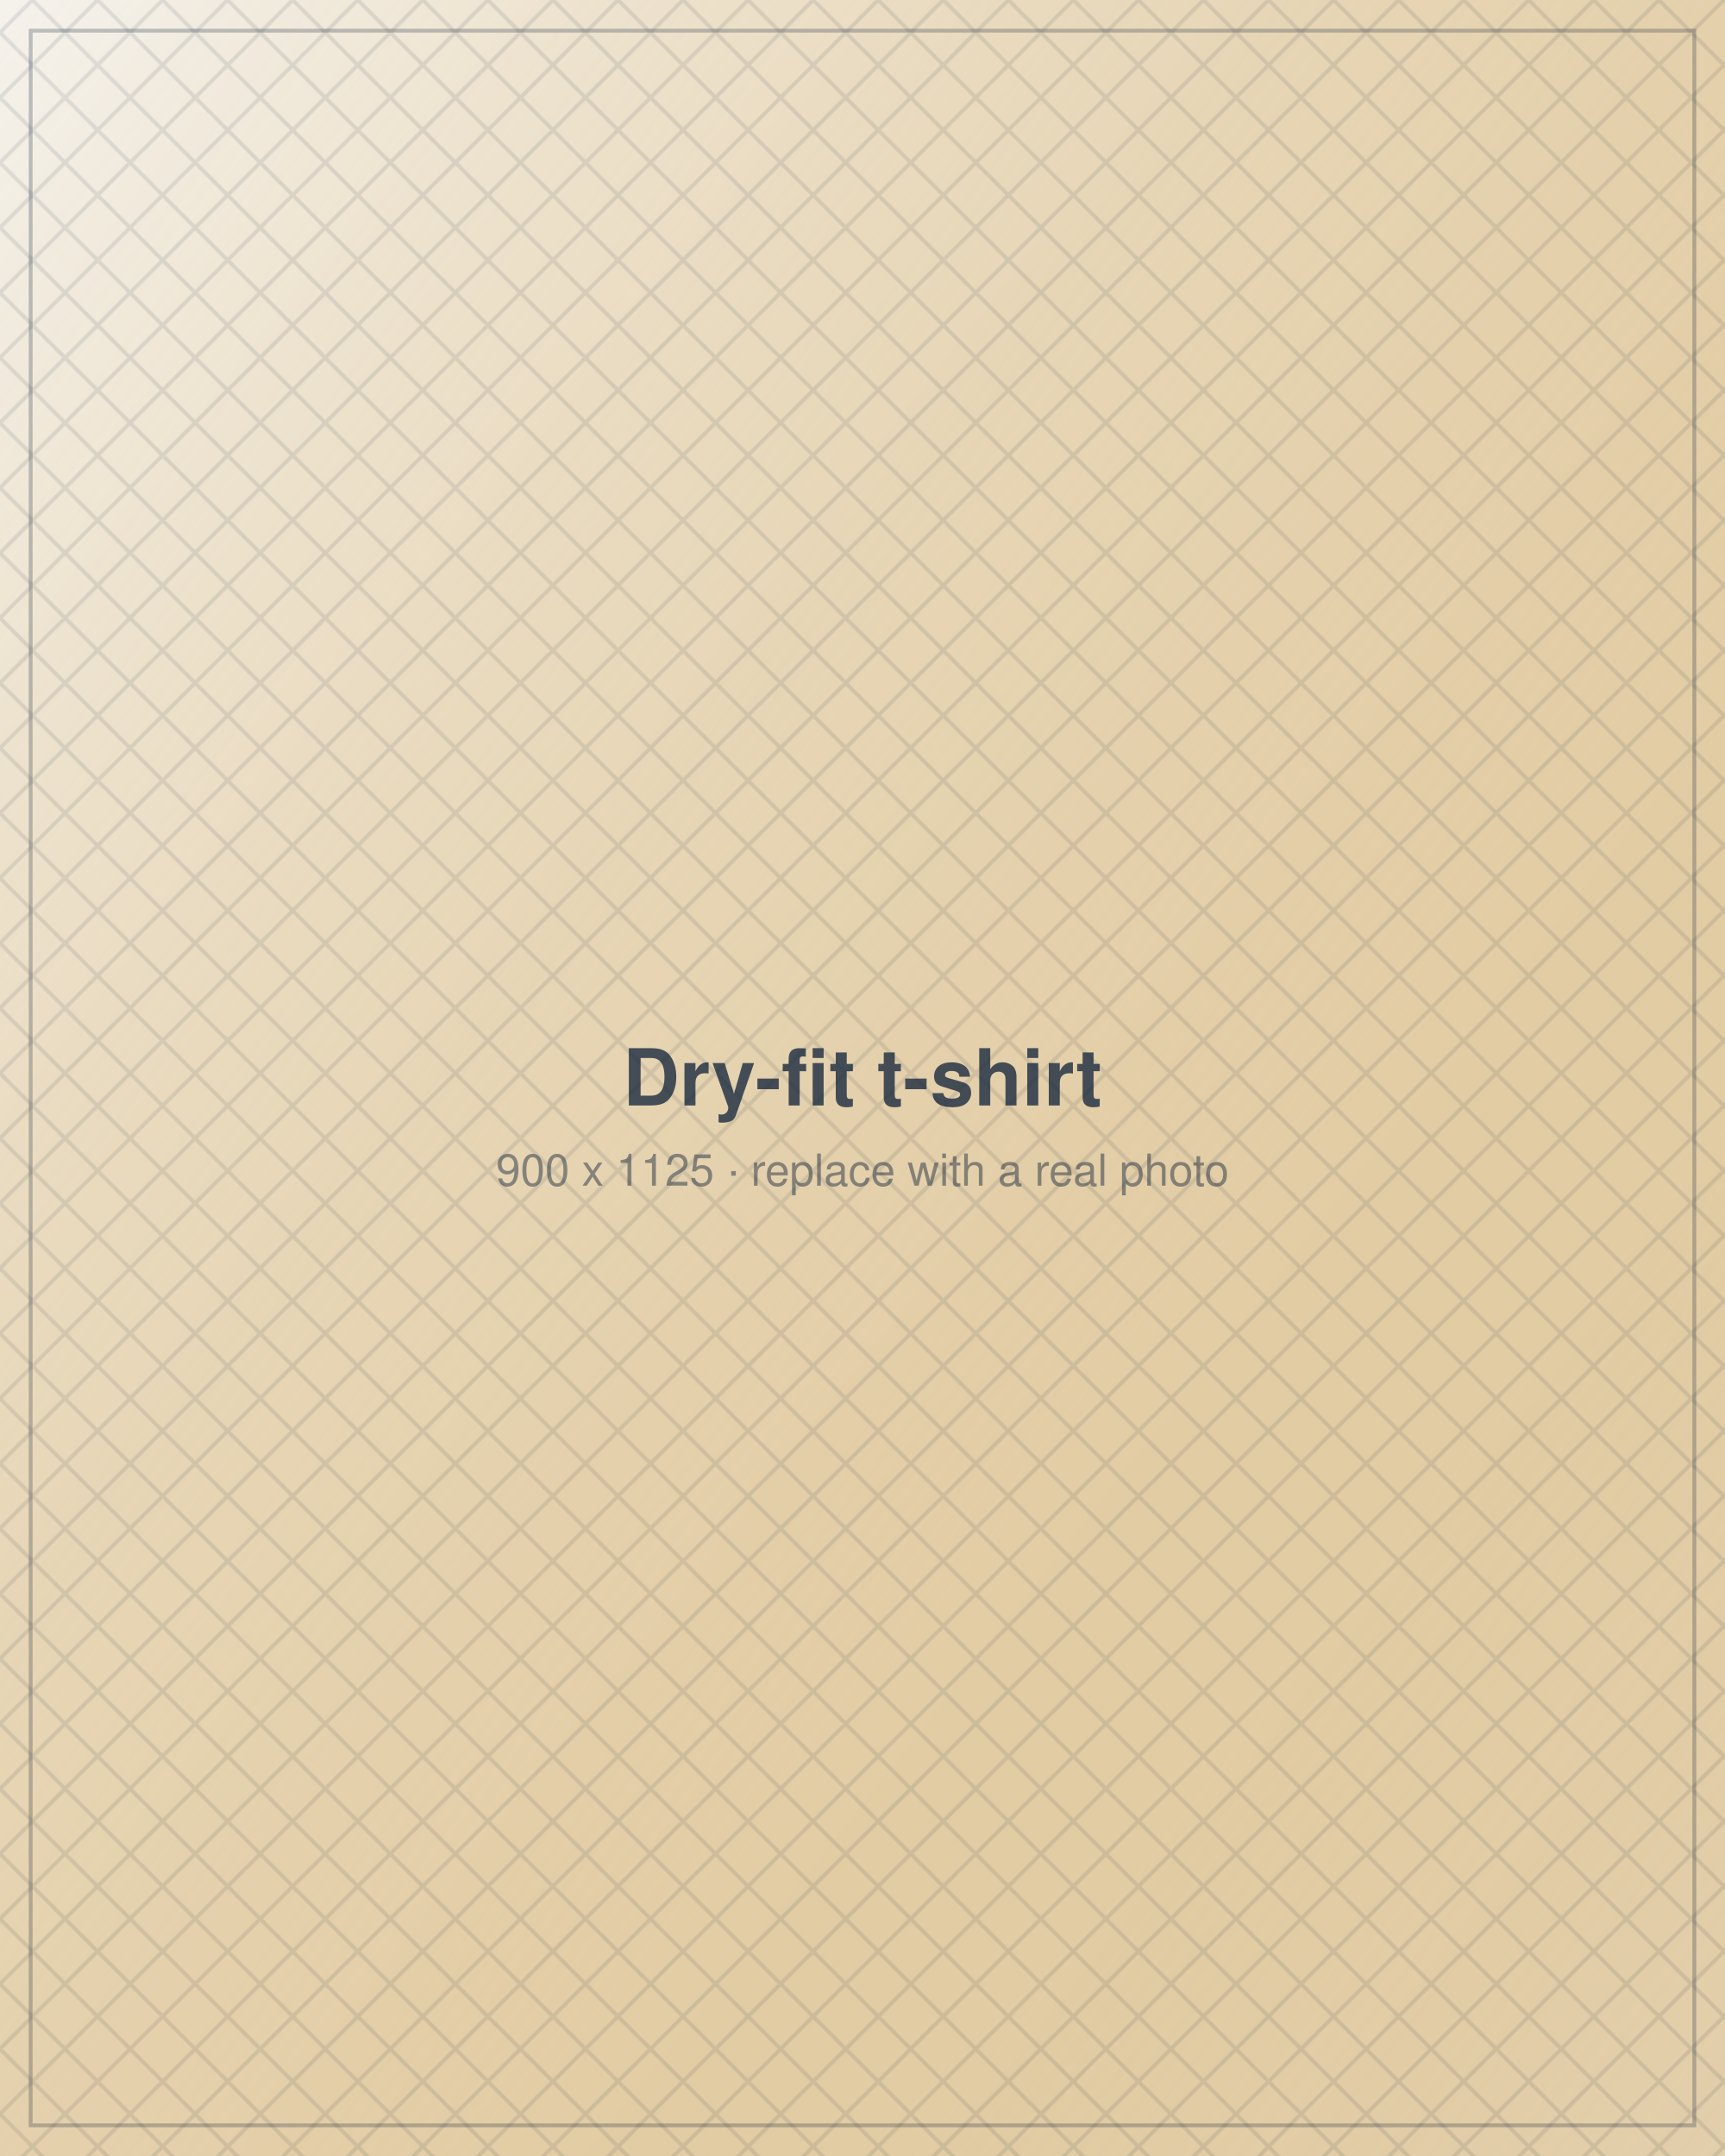
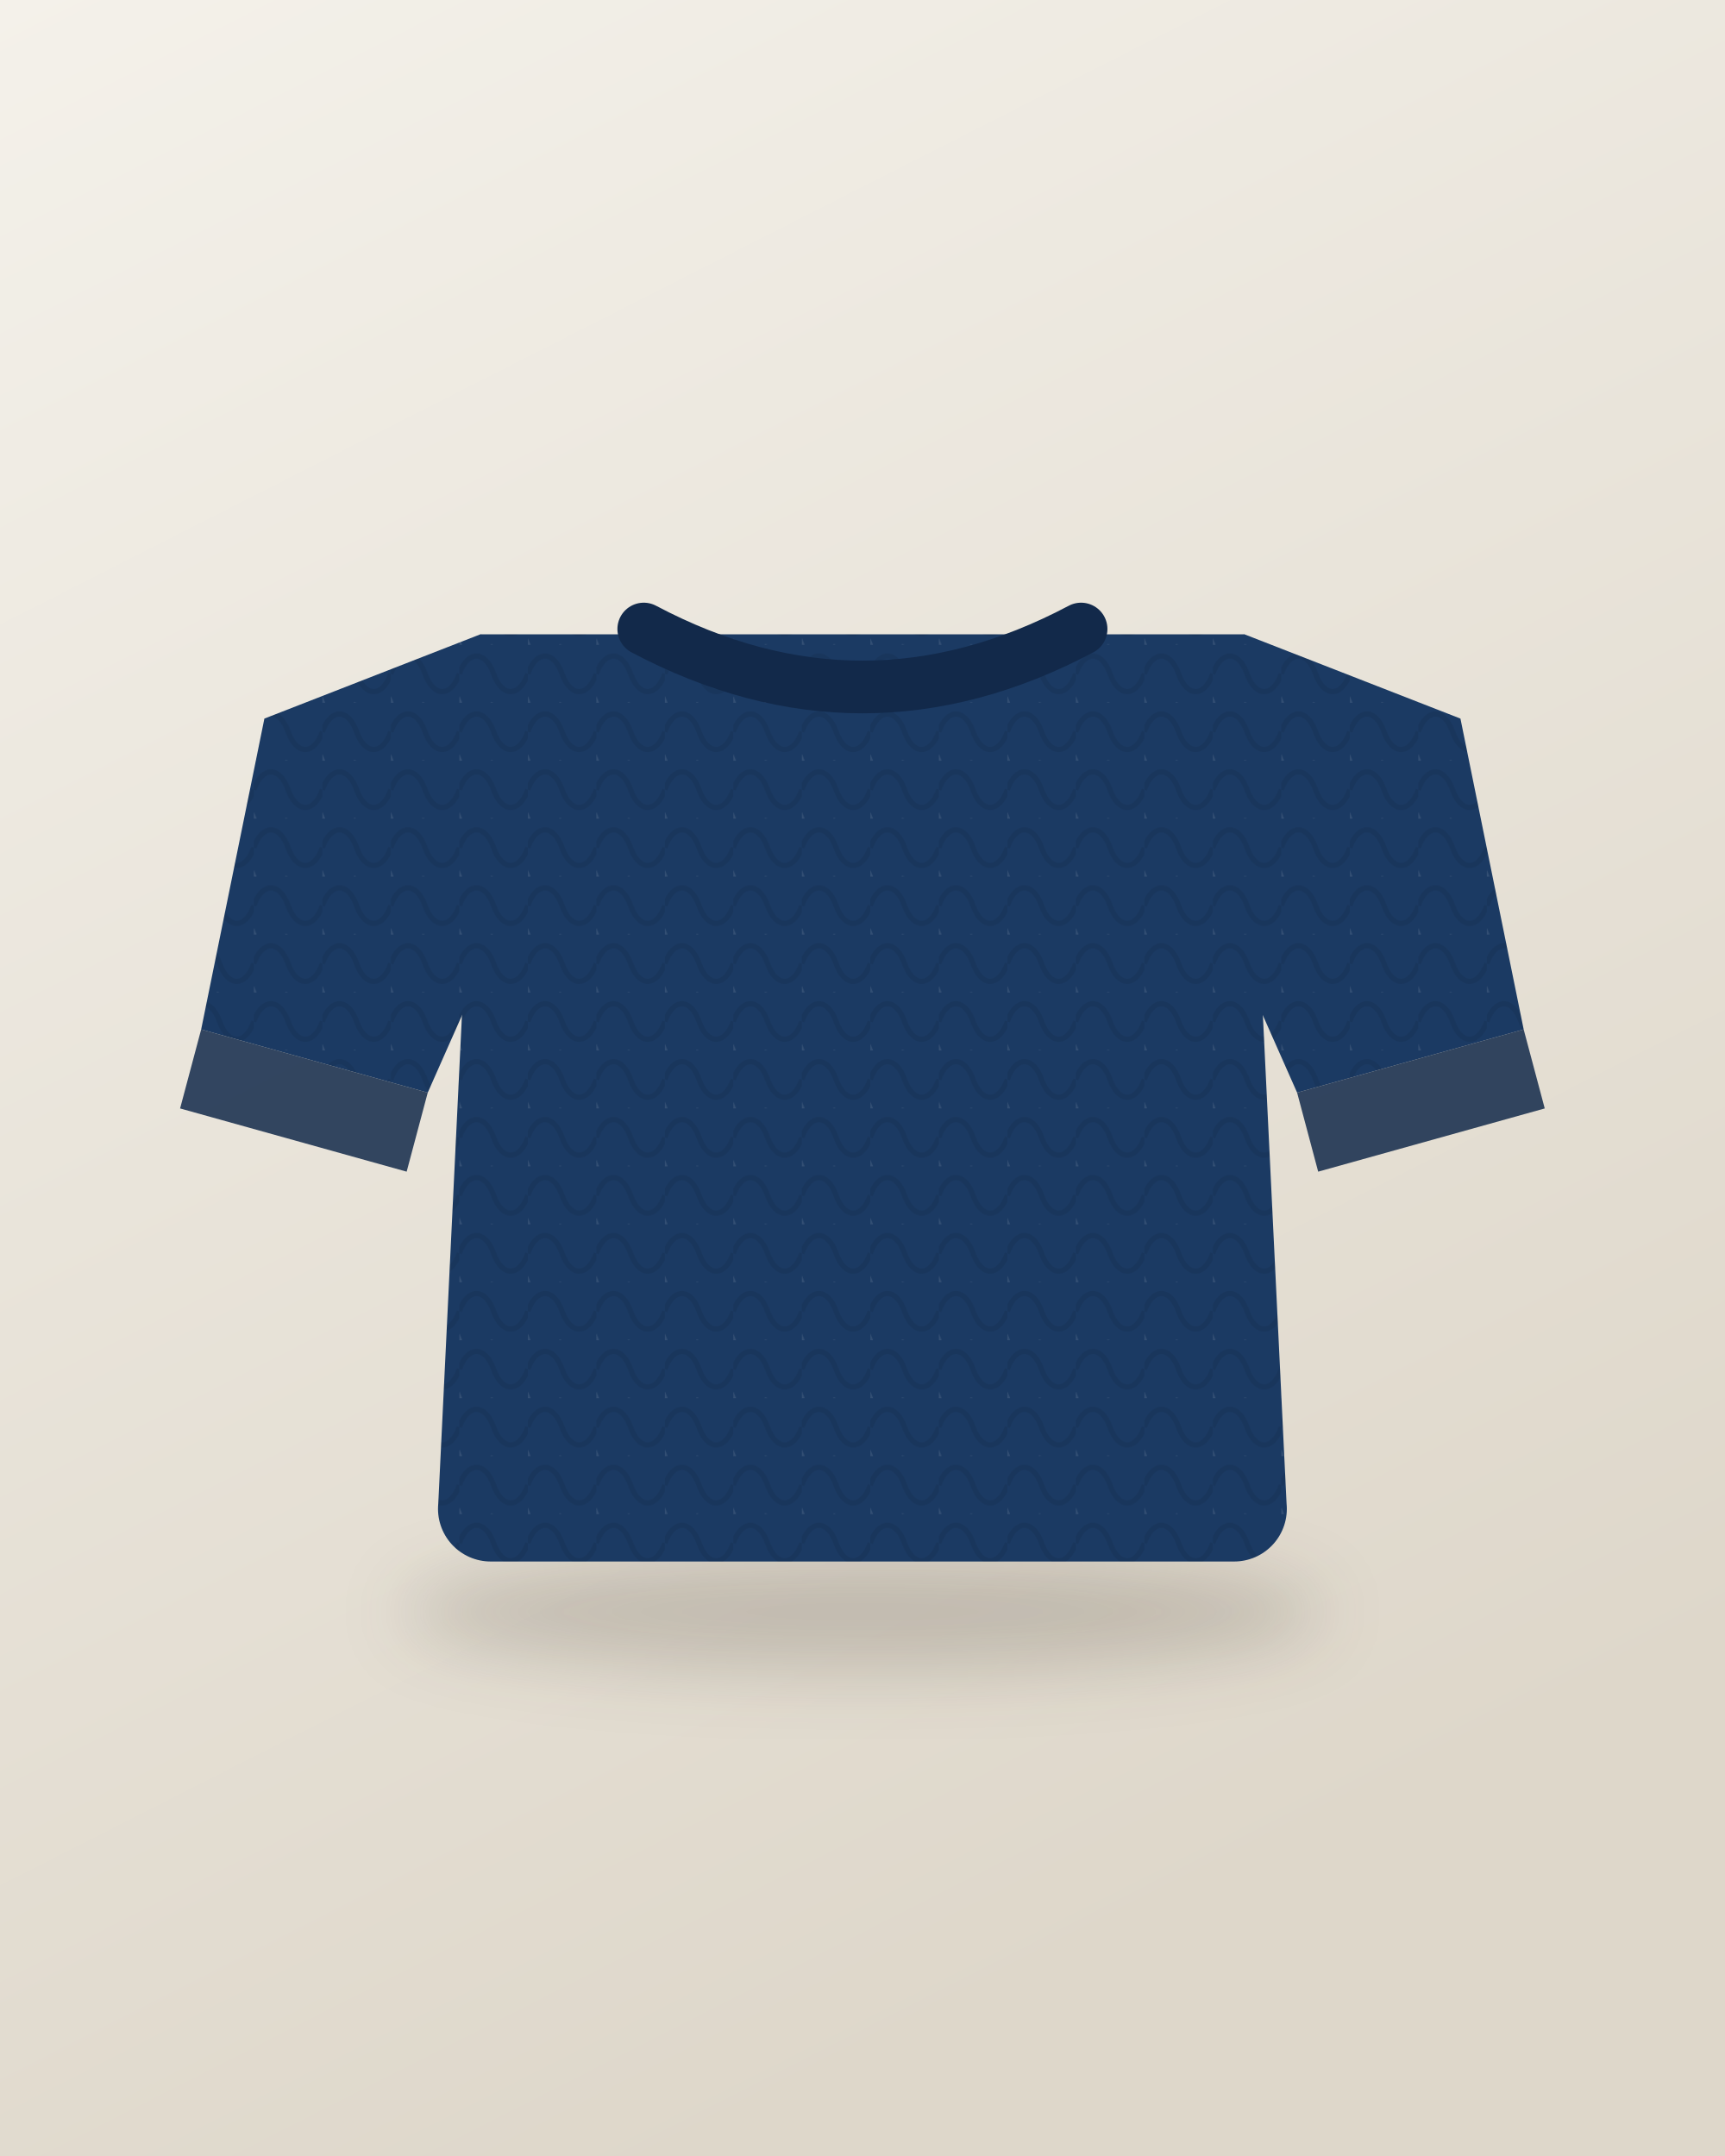
- <svg xmlns="http://www.w3.org/2000/svg" viewBox="0 0 900 1125" width="900" height="1125" role="img" aria-label="Dry-fit t-shirt placeholder image">
+ <svg xmlns="http://www.w3.org/2000/svg" viewBox="0 0 900 1125" width="900" height="1125" role="img" aria-label="Illustration of a dry-fit sports t-shirt in navy">
  <defs>
-     <pattern id="knit" width="24" height="24" patternUnits="userSpaceOnUse" patternTransform="rotate(45)">
-       <path d="M0 12h24M12 0v24" stroke="#0E2038" stroke-opacity="0.10" stroke-width="2" />
+     <linearGradient id="bg" x1="0" y1="0" x2="0.4" y2="1">
+       <stop offset="0%" stop-color="#f4f1ea" />
+       <stop offset="100%" stop-color="#ded7ca" />
+     </linearGradient>
+     <pattern id="knit" width="26" height="22" patternUnits="userSpaceOnUse">
+       <path d="M0 11c3.2-9 9.8-9 13 0 3.2 9 9.8 9 13 0" fill="none" stroke="#000" stroke-opacity="0.07" stroke-width="2" />
+       <path d="M-13 22c3.2-9 9.8-9 13 0 3.2 9 9.8 9 13 0" fill="none" stroke="#fff" stroke-opacity="0.10" stroke-width="2" />
    </pattern>
-     <linearGradient id="fade" x1="0" y1="0" x2="1" y2="1">
-       <stop offset="0%" stop-color="#F5F2EC" />
-       <stop offset="100%" stop-color="#C8912B" stop-opacity="0.35" />
-     </linearGradient>
+     <filter id="soft" x="-30%" y="-60%" width="160%" height="220%">
+       <feGaussianBlur stdDeviation="18" />
+     </filter>
  </defs>
-   <rect width="900" height="1125" fill="url(#fade)" />
-   <rect width="900" height="1125" fill="url(#knit)" />
-   <rect x="16" y="16" width="868" height="1093" fill="none" stroke="#0E2038" stroke-opacity="0.25" stroke-width="2" />
-   <text x="50%" y="50%" fill="#0E2038" fill-opacity="0.75" font-family="Segoe UI, Helvetica, Arial, sans-serif" font-size="41" font-weight="600" text-anchor="middle" dominant-baseline="middle">Dry-fit t-shirt</text>
-   <text x="50%" y="611" fill="#0E2038" fill-opacity="0.45" font-family="Segoe UI, Helvetica, Arial, sans-serif" font-size="23" text-anchor="middle" dominant-baseline="middle">900 x 1125 · replace with a real photo</text>
+   <rect width="900" height="1125" fill="url(#bg)" />
+   <ellipse cx="450" cy="841" rx="240" ry="30" fill="#3b3226" opacity="0.20" filter="url(#soft)" />
+   <g transform="translate(-10.5 124.8) scale(1.3745)">
+     <g fill="#1b3a63">
+       <path d="M190 150 108 182 84 300l86 24 62-140z" />
+       <path d="M480 150l82 32 24 118-86 24-62-140z" />
+     </g>
+     <g fill="url(#knit)">
+       <path d="M190 150 108 182 84 300l86 24 62-140z" />
+       <path d="M480 150l82 32 24 118-86 24-62-140z" />
+     </g>
+     <g fill="#12294a" opacity="0.85">
+       <path d="M84 300l86 24-8 30-86-24z" />
+       <path d="M586 300l-86 24 8 30 86-24z" />
+     </g>
+     <path d="M190 150h290l16 330a20 20 0 0 1-20 22H194a20 20 0 0 1-20-22z" fill="#1b3a63" />
+     <path d="M190 150h290l16 330a20 20 0 0 1-20 22H194a20 20 0 0 1-20-22z" fill="url(#knit)" />
+     <path d="M252 148q83 44 166 0" fill="none" stroke="#12294a" stroke-width="20" stroke-linecap="round" />
+   </g>
</svg>
